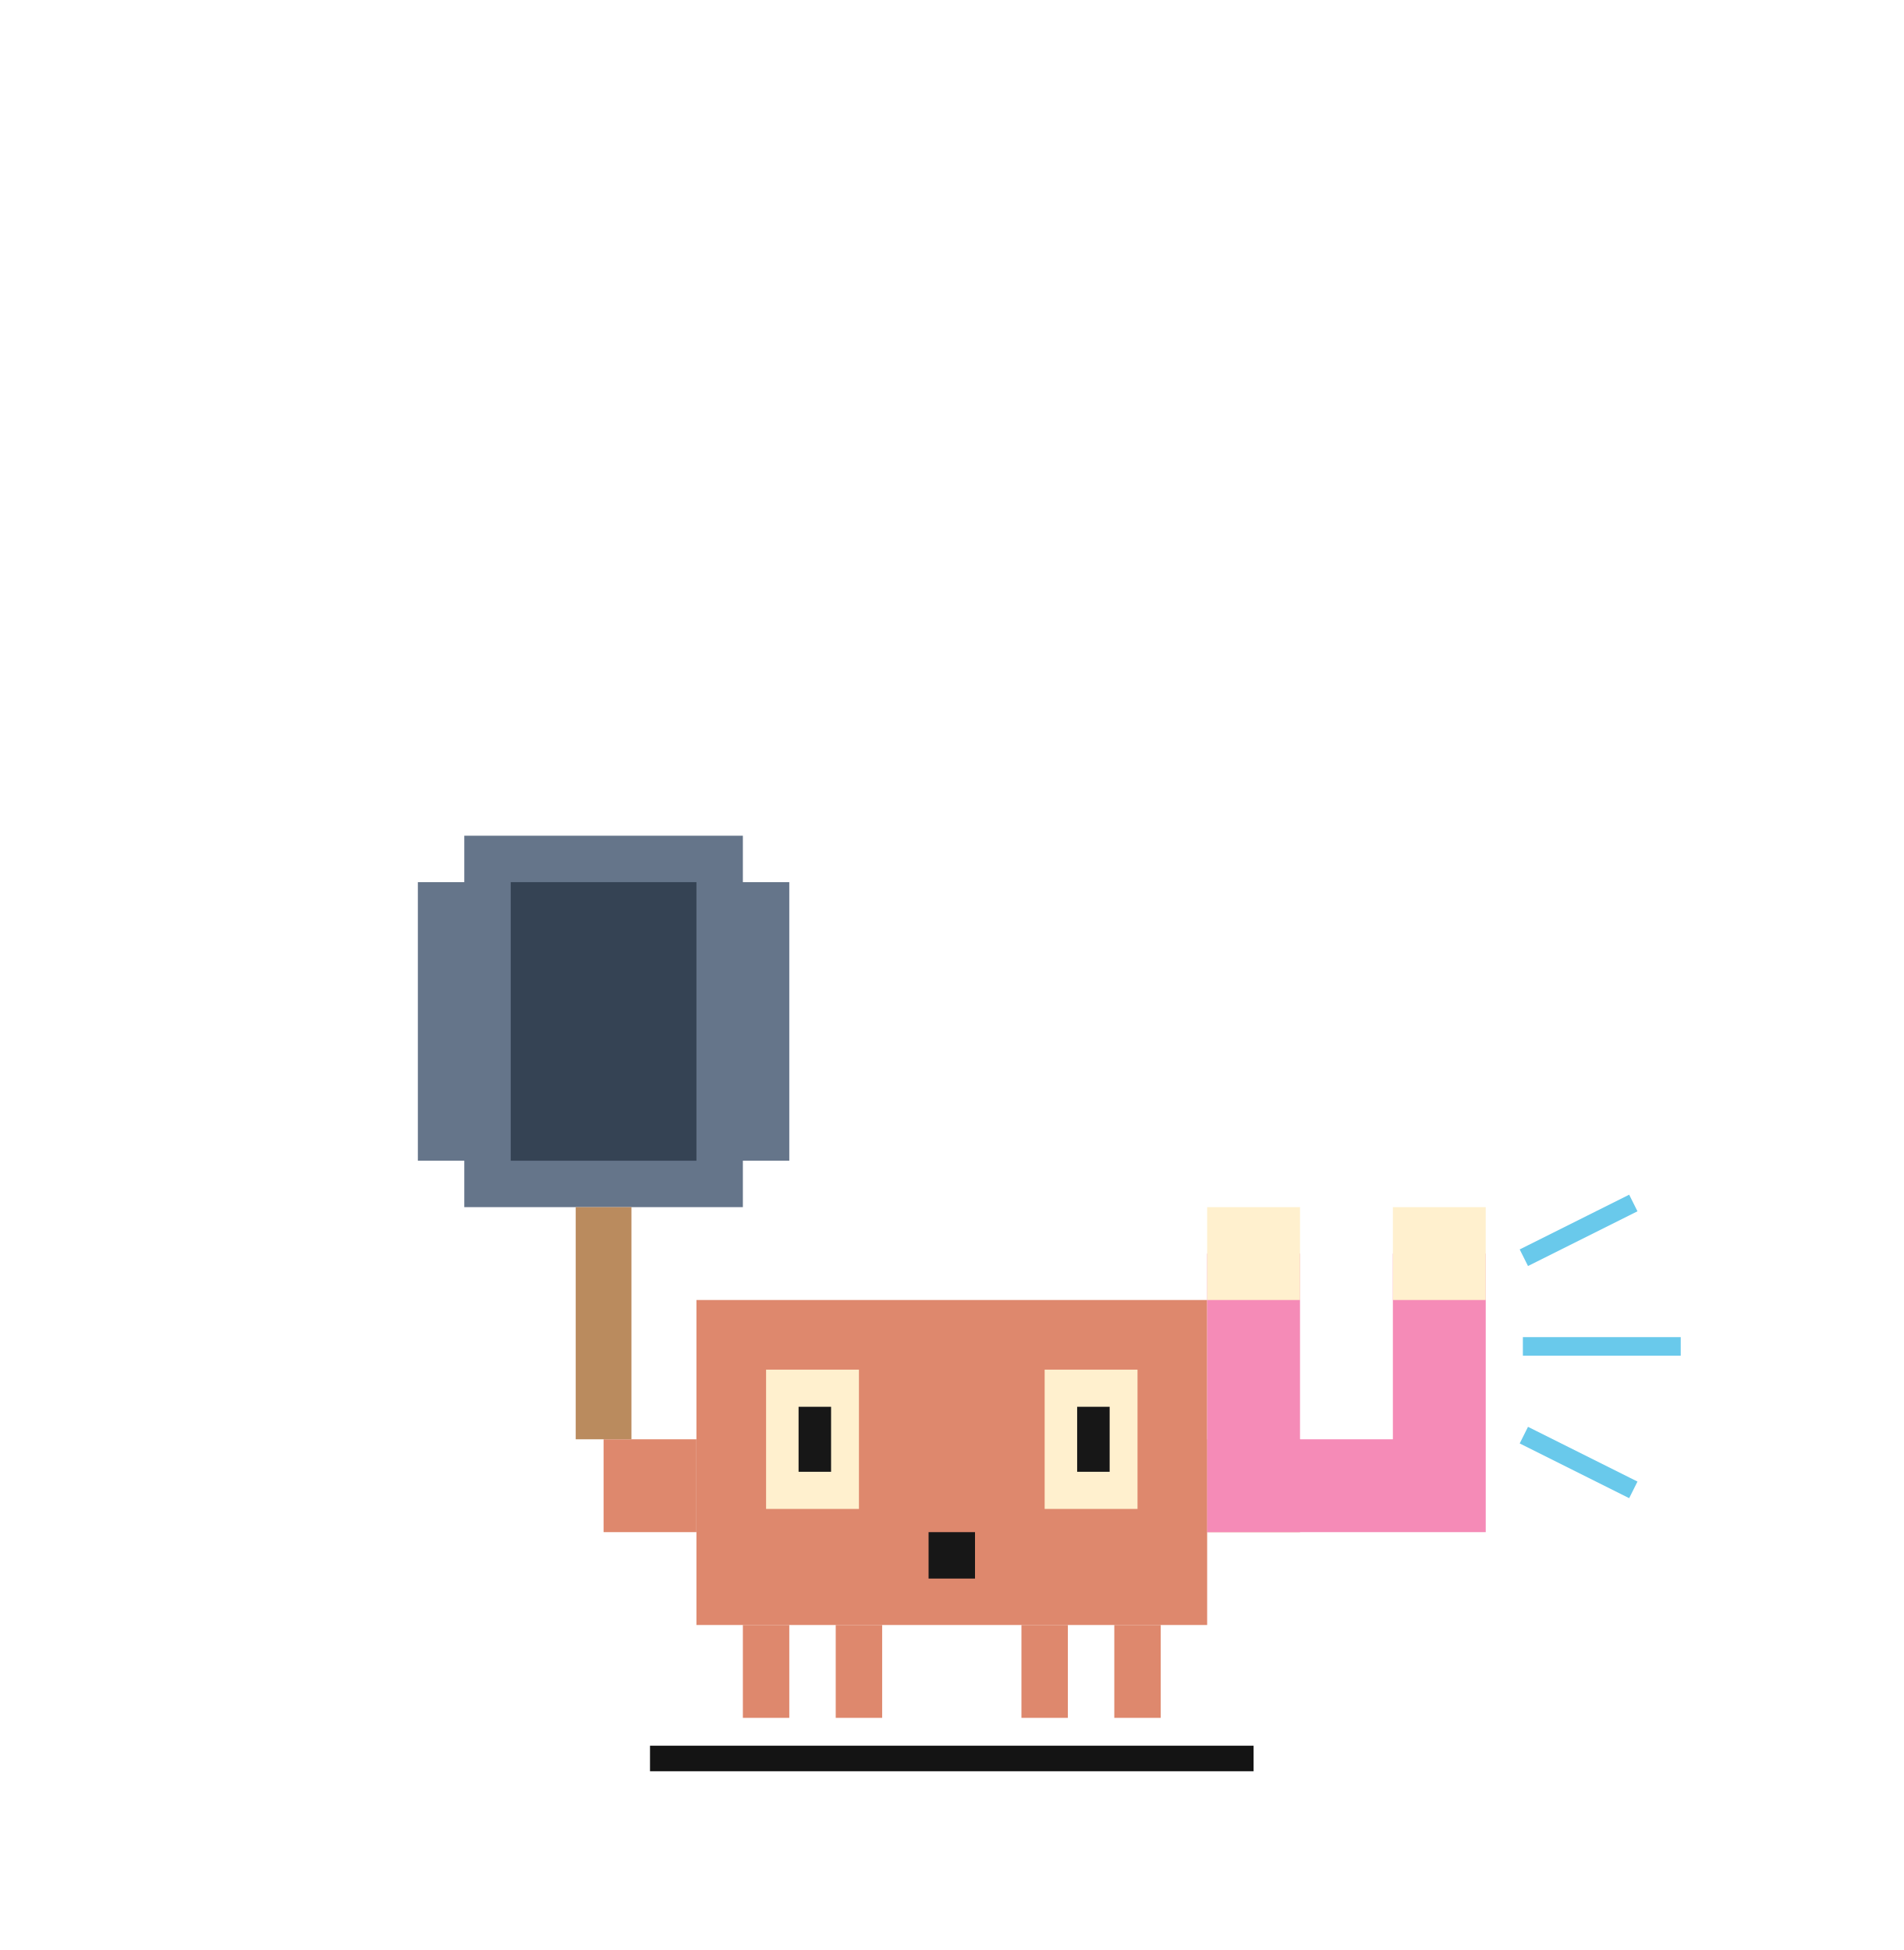
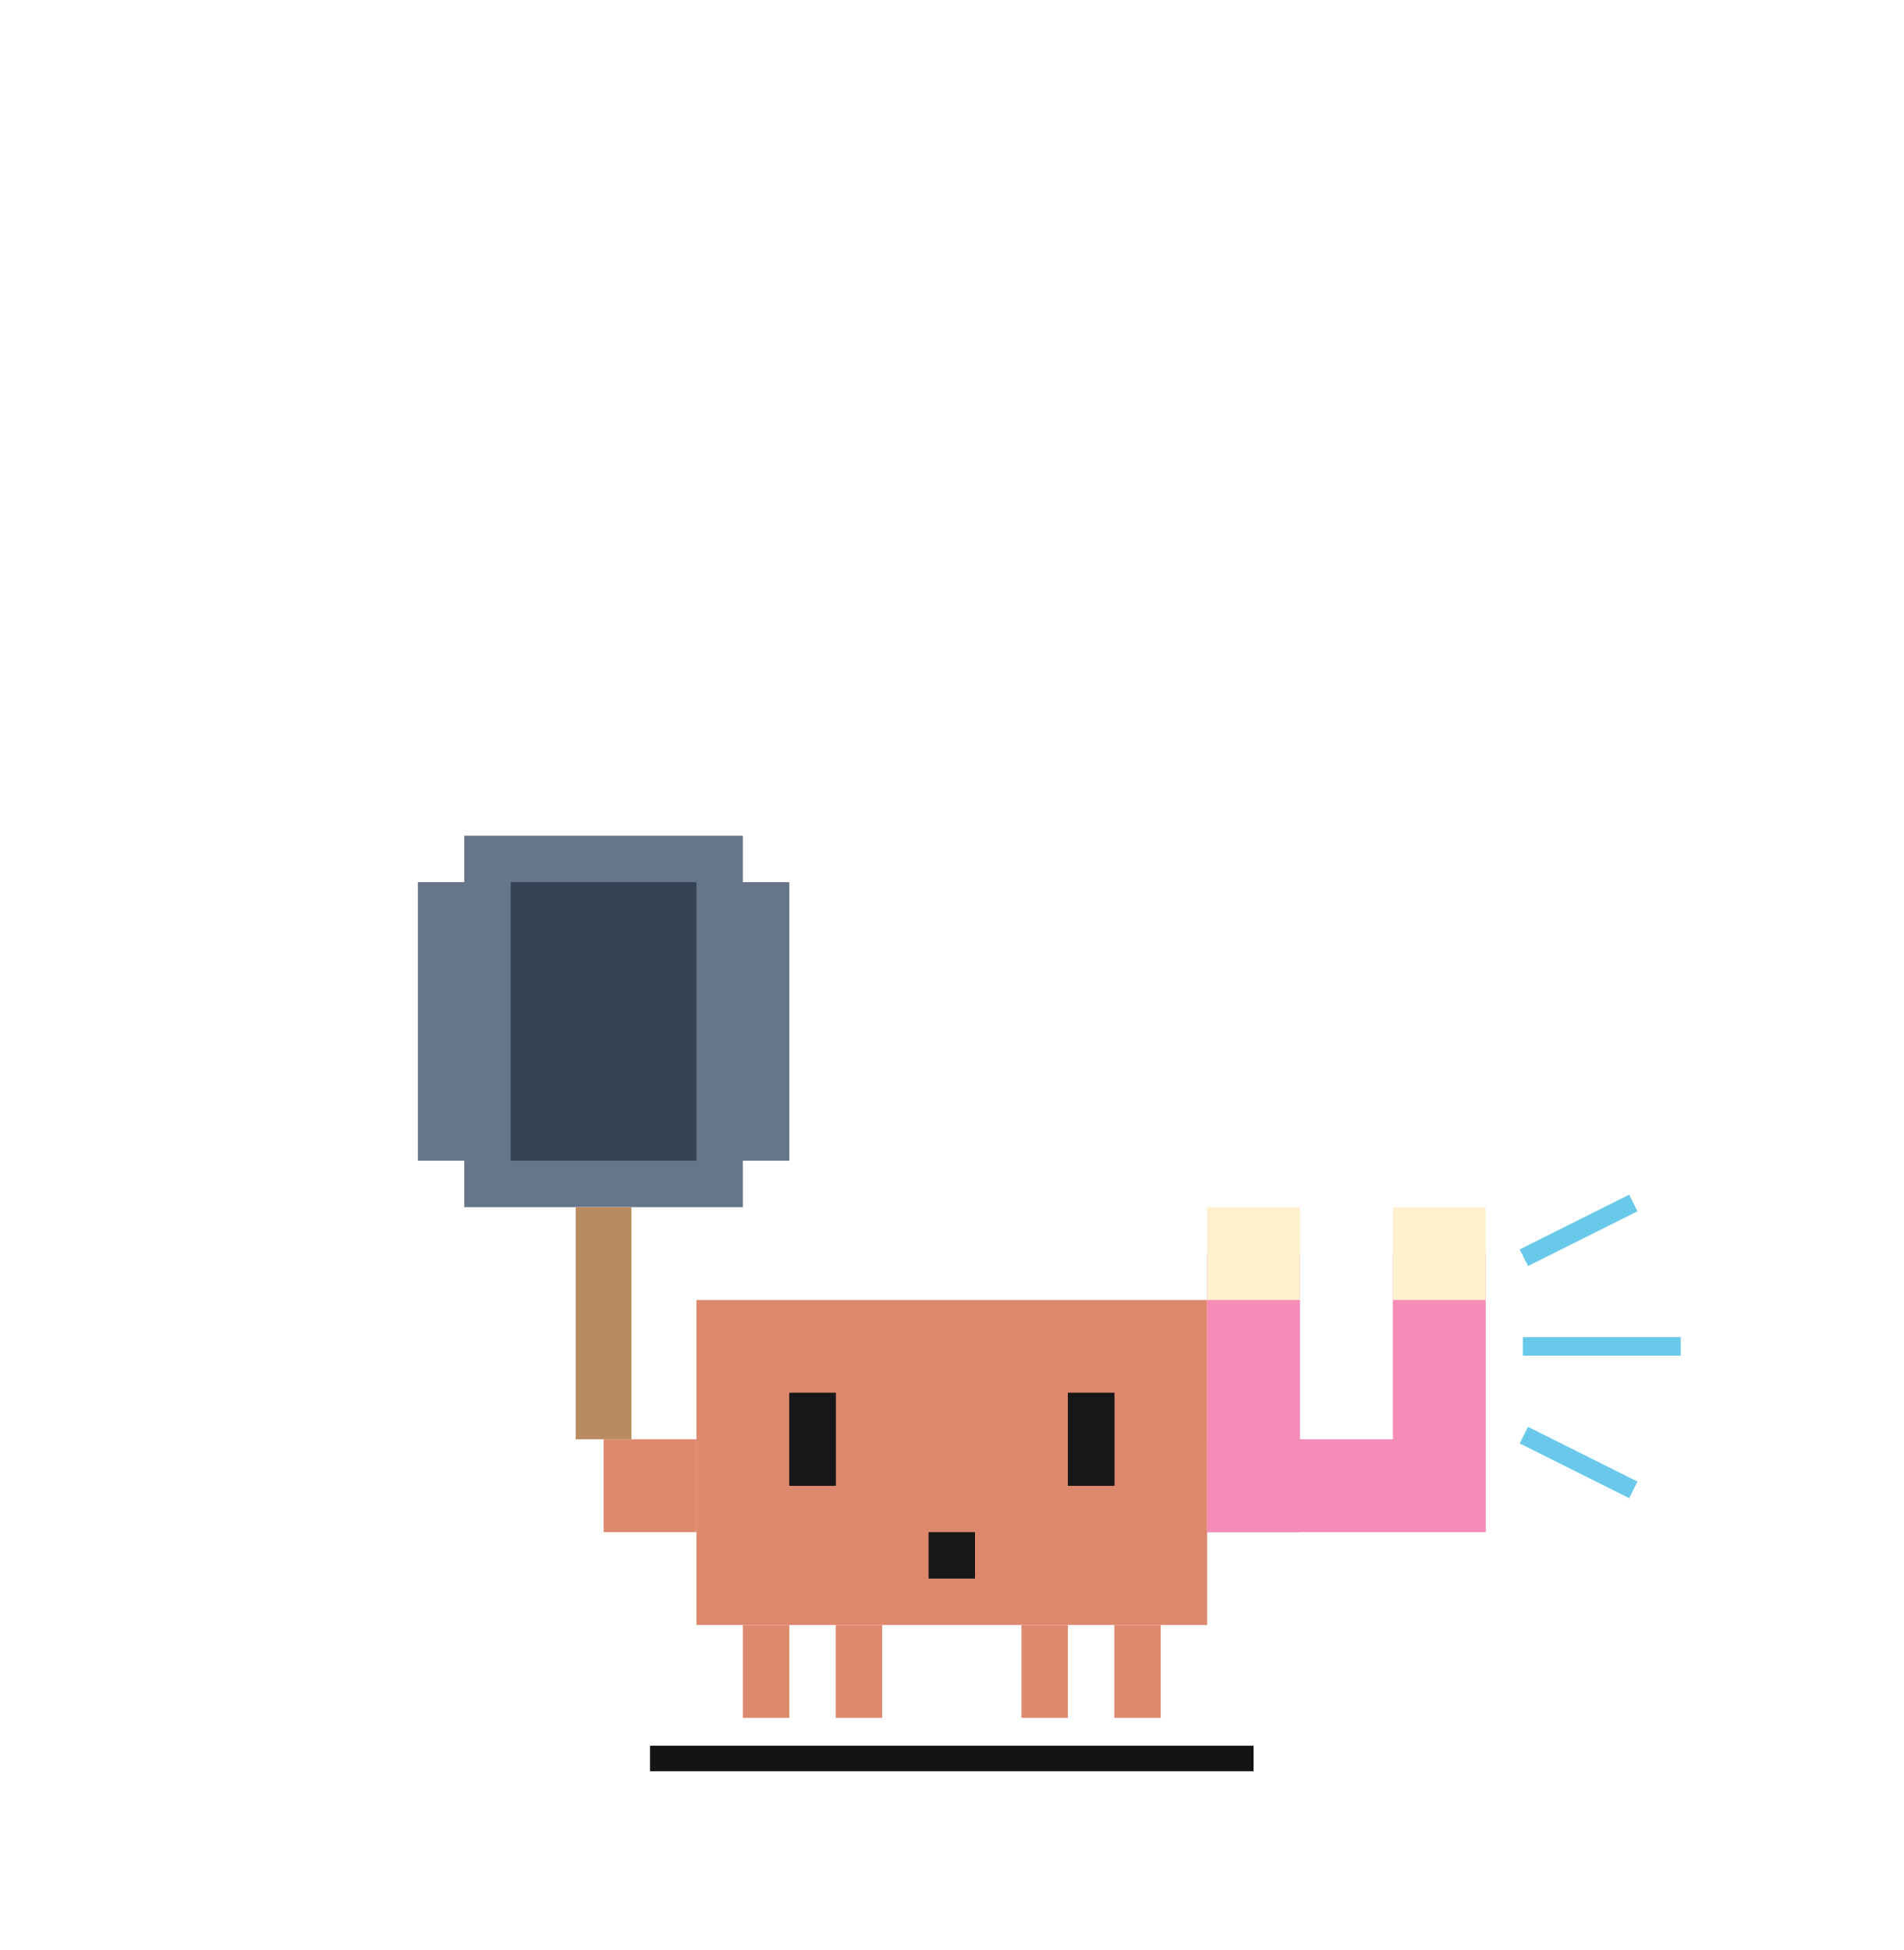
<svg xmlns="http://www.w3.org/2000/svg" viewBox="-13 -22 41 42" role="img" aria-labelledby="pt20-title pt20-desc" data-duration="8" data-playtime="pt20">
  <style>.pt20-1{transform-origin:7.5px 9px;animation:pt20-1 8s ease-in-out infinite}
@keyframes pt20-1{0%{transform:translate(0px,0px) rotate(0deg) scale(1,1);}12%{transform:translate(0px,0px) rotate(0deg) scale(1,1);}13%{transform:translate(0px,0px) rotate(0deg) scale(1,0.1);}14%{transform:translate(0px,0px) rotate(0deg) scale(1,1);}72%{transform:translate(0px,0px) rotate(0deg) scale(1,1);}73%{transform:translate(0.5px,0px) rotate(0deg) scale(1,1);}85%{transform:translate(0px,0px) rotate(0deg) scale(1,1);}100%{transform:translate(0px,0px) rotate(0deg) scale(1,1);}}
.pt20-2{transform-origin:0px 0px;animation:pt20-2 8s ease-in-out infinite}
@keyframes pt20-2{0%{opacity:1;}45.9%{opacity:1;}46%{opacity:0;}85%{opacity:0;}85.1%{opacity:1;}100%{opacity:1;}}
.pt20-3{transform-origin:0px 0px;animation:pt20-3 8s linear infinite}
@keyframes pt20-3{0%{opacity:0;}45.9%{opacity:0;}46%{opacity:1;}85%{opacity:1;}85.1%{opacity:0;}100%{opacity:0;}}
.pt20-4{transform-origin:2px 10px;animation:pt20-4 8s ease-in-out infinite}
@keyframes pt20-4{0%{transform:translate(0px,0px) rotate(0deg) scale(1,1);}100%{transform:translate(0px,0px) rotate(0deg) scale(1,1);}}
.pt20-5{transform-origin:13px 10px;animation:pt20-5 8s ease-in-out infinite}
@keyframes pt20-5{0%{transform:translate(0px,0px) rotate(0deg) scale(1,1);}100%{transform:translate(0px,0px) rotate(0deg) scale(1,1);}}
.pt20-6{transform-origin:7.5px 15px;animation:pt20-6 8s ease-in-out infinite}
@keyframes pt20-6{0%{transform:translate(0px,0px) rotate(0deg) scale(1,1);}26%{transform:translate(0px,0px) rotate(4deg) scale(1,1);}48%{transform:translate(0px,0px) rotate(0deg) scale(1,1);}53%{transform:translate(-2px,-1px) rotate(-13deg) scale(1,1);}60%{transform:translate(-2px,0px) rotate(0deg) scale(1,1);}82%{transform:translate(-2px,0px) rotate(0deg) scale(1,1);}94%{transform:translate(0px,0px) rotate(0deg) scale(1,1);}100%{transform:translate(0px,0px) rotate(0deg) scale(1,1);}}
.pt20-7{transform-origin:0px 0px;animation:pt20-7 8s ease-in-out infinite}
@keyframes pt20-7{0%{transform:translate(24px,14px) rotate(0deg) scale(1,1);}20%{transform:translate(24px,14px) rotate(0deg) scale(1,1);}40%{transform:translate(17px,4px) rotate(180deg) scale(1,1);}82%{transform:translate(17px,4px) rotate(180deg) scale(1,1);}100%{transform:translate(24px,14px) rotate(0deg) scale(1,1);}}
.pt20-8{transform-origin:0px 0px;animation:pt20-8 8s linear infinite}
@keyframes pt20-8{0%{opacity:0;}3.9%{opacity:0;}4%{opacity:1;}91%{opacity:1;}91.1%{opacity:0;}100%{opacity:0;}}
.pt20-9{transform-origin:0px 0px;animation:pt20-9 8s ease-in-out infinite}
@keyframes pt20-9{0%{transform:translate(30px,-8px) rotate(-50deg) scale(1,1);}36%{transform:translate(30px,-8px) rotate(-50deg) scale(1,1);}51%{transform:translate(5.5px,9px) rotate(8deg) scale(1,1);}57%{transform:translate(5.5px,9px) rotate(-8deg) scale(1,1);}63%{transform:translate(5.5px,9px) rotate(0deg) scale(1,1);}83%{transform:translate(5.5px,9px) rotate(0deg) scale(1,1);}92%{transform:translate(5.5px,18px) rotate(0deg) scale(0.2,0.2);}100%{transform:translate(30px,-8px) rotate(-50deg) scale(1,1);}}
.pt20-10{transform-origin:0px 0px;animation:pt20-10 8s linear infinite}
@keyframes pt20-10{0%{opacity:0;}37.9%{opacity:0;}38%{opacity:1;}92%{opacity:1;}92.1%{opacity:0;}100%{opacity:0;}}
.pt20-11{transform-origin:0px 0px;animation:pt20-11 8s linear infinite}
@keyframes pt20-11{0%{opacity:0;}21.9%{opacity:0;}22%{opacity:1;}42%{opacity:1;}42.1%{opacity:0;}100%{opacity:0;}}
@media(prefers-reduced-motion:reduce){svg[data-playtime="pt20"] g{animation-play-state:paused!important;animation-delay:-5.2s!important}}</style>
  <rect x="1" y="15.6" width="13" height="0.55" fill="#141414" />
  <g class="pt20-6">
    <g fill="#DE886D">
      <rect x="2" y="6" width="11" height="7" />
      <rect x="3" y="13" width="1" height="2" />
      <rect x="5" y="13" width="1" height="2" />
      <rect x="9" y="13" width="1" height="2" />
      <rect x="11" y="13" width="1" height="2" />
      <g class="pt20-4">
        <rect x="0" y="9" width="2" height="2" />
      </g>
      <g class="pt20-5">
        <rect x="13" y="9" width="2" height="2" />
      </g>
    </g>
    <g class="pt20-2">
      <g class="pt20-1">
        <g fill="#171717">
          <rect x="4" y="8" width="1" height="2" />
          <rect x="10" y="8" width="1" height="2" />
        </g>
      </g>
    </g>
    <g class="pt20-3">
-       <rect x="3.5" y="7.5" width="2" height="3" fill="#FFF0CE" />
-       <rect x="9.5" y="7.5" width="2" height="3" fill="#FFF0CE" />
-       <rect x="4.2" y="8.3" width="0.7" height="1.4" fill="#171717" />
-       <rect x="10.2" y="8.3" width="0.7" height="1.4" fill="#171717" />
+       <g fill="#171717">
+         <rect x="4" y="8" width="1" height="2" />
+         <rect x="10" y="8" width="1" height="2" />
+       </g>
      <rect x="7" y="11" width="1" height="1" fill="#171717" />
    </g>
    <path d="M13 5h2v4h2V5h2v6h-6z" fill="#F58BB7" />
    <rect x="13" y="4" width="2" height="2" fill="#FFF0CE" />
    <rect x="17" y="4" width="2" height="2" fill="#FFF0CE" />
  </g>
  <g class="pt20-8">
    <g class="pt20-7">
      <rect x="-1" y="-1" width="2" height="2" fill="#FFD45C" />
    </g>
  </g>
  <g class="pt20-10">
    <g class="pt20-9">
      <path d="M-3-4h6v1h1v6H3v1h-6V3h-1v-6h1z" fill="#65758A" />
      <rect x="-2" y="-3" width="4" height="6" fill="#354354" />
      <rect x="-0.6" y="4" width="1.2" height="5" fill="#BA8B5E" />
    </g>
  </g>
  <g class="pt20-11">
    <path d="M20 5l2-1m-2 3h3m-3 2l2 1" fill="none" stroke="#69C9EB" stroke-width="0.4" stroke-linecap="square" stroke-linejoin="miter" />
  </g>
</svg>
